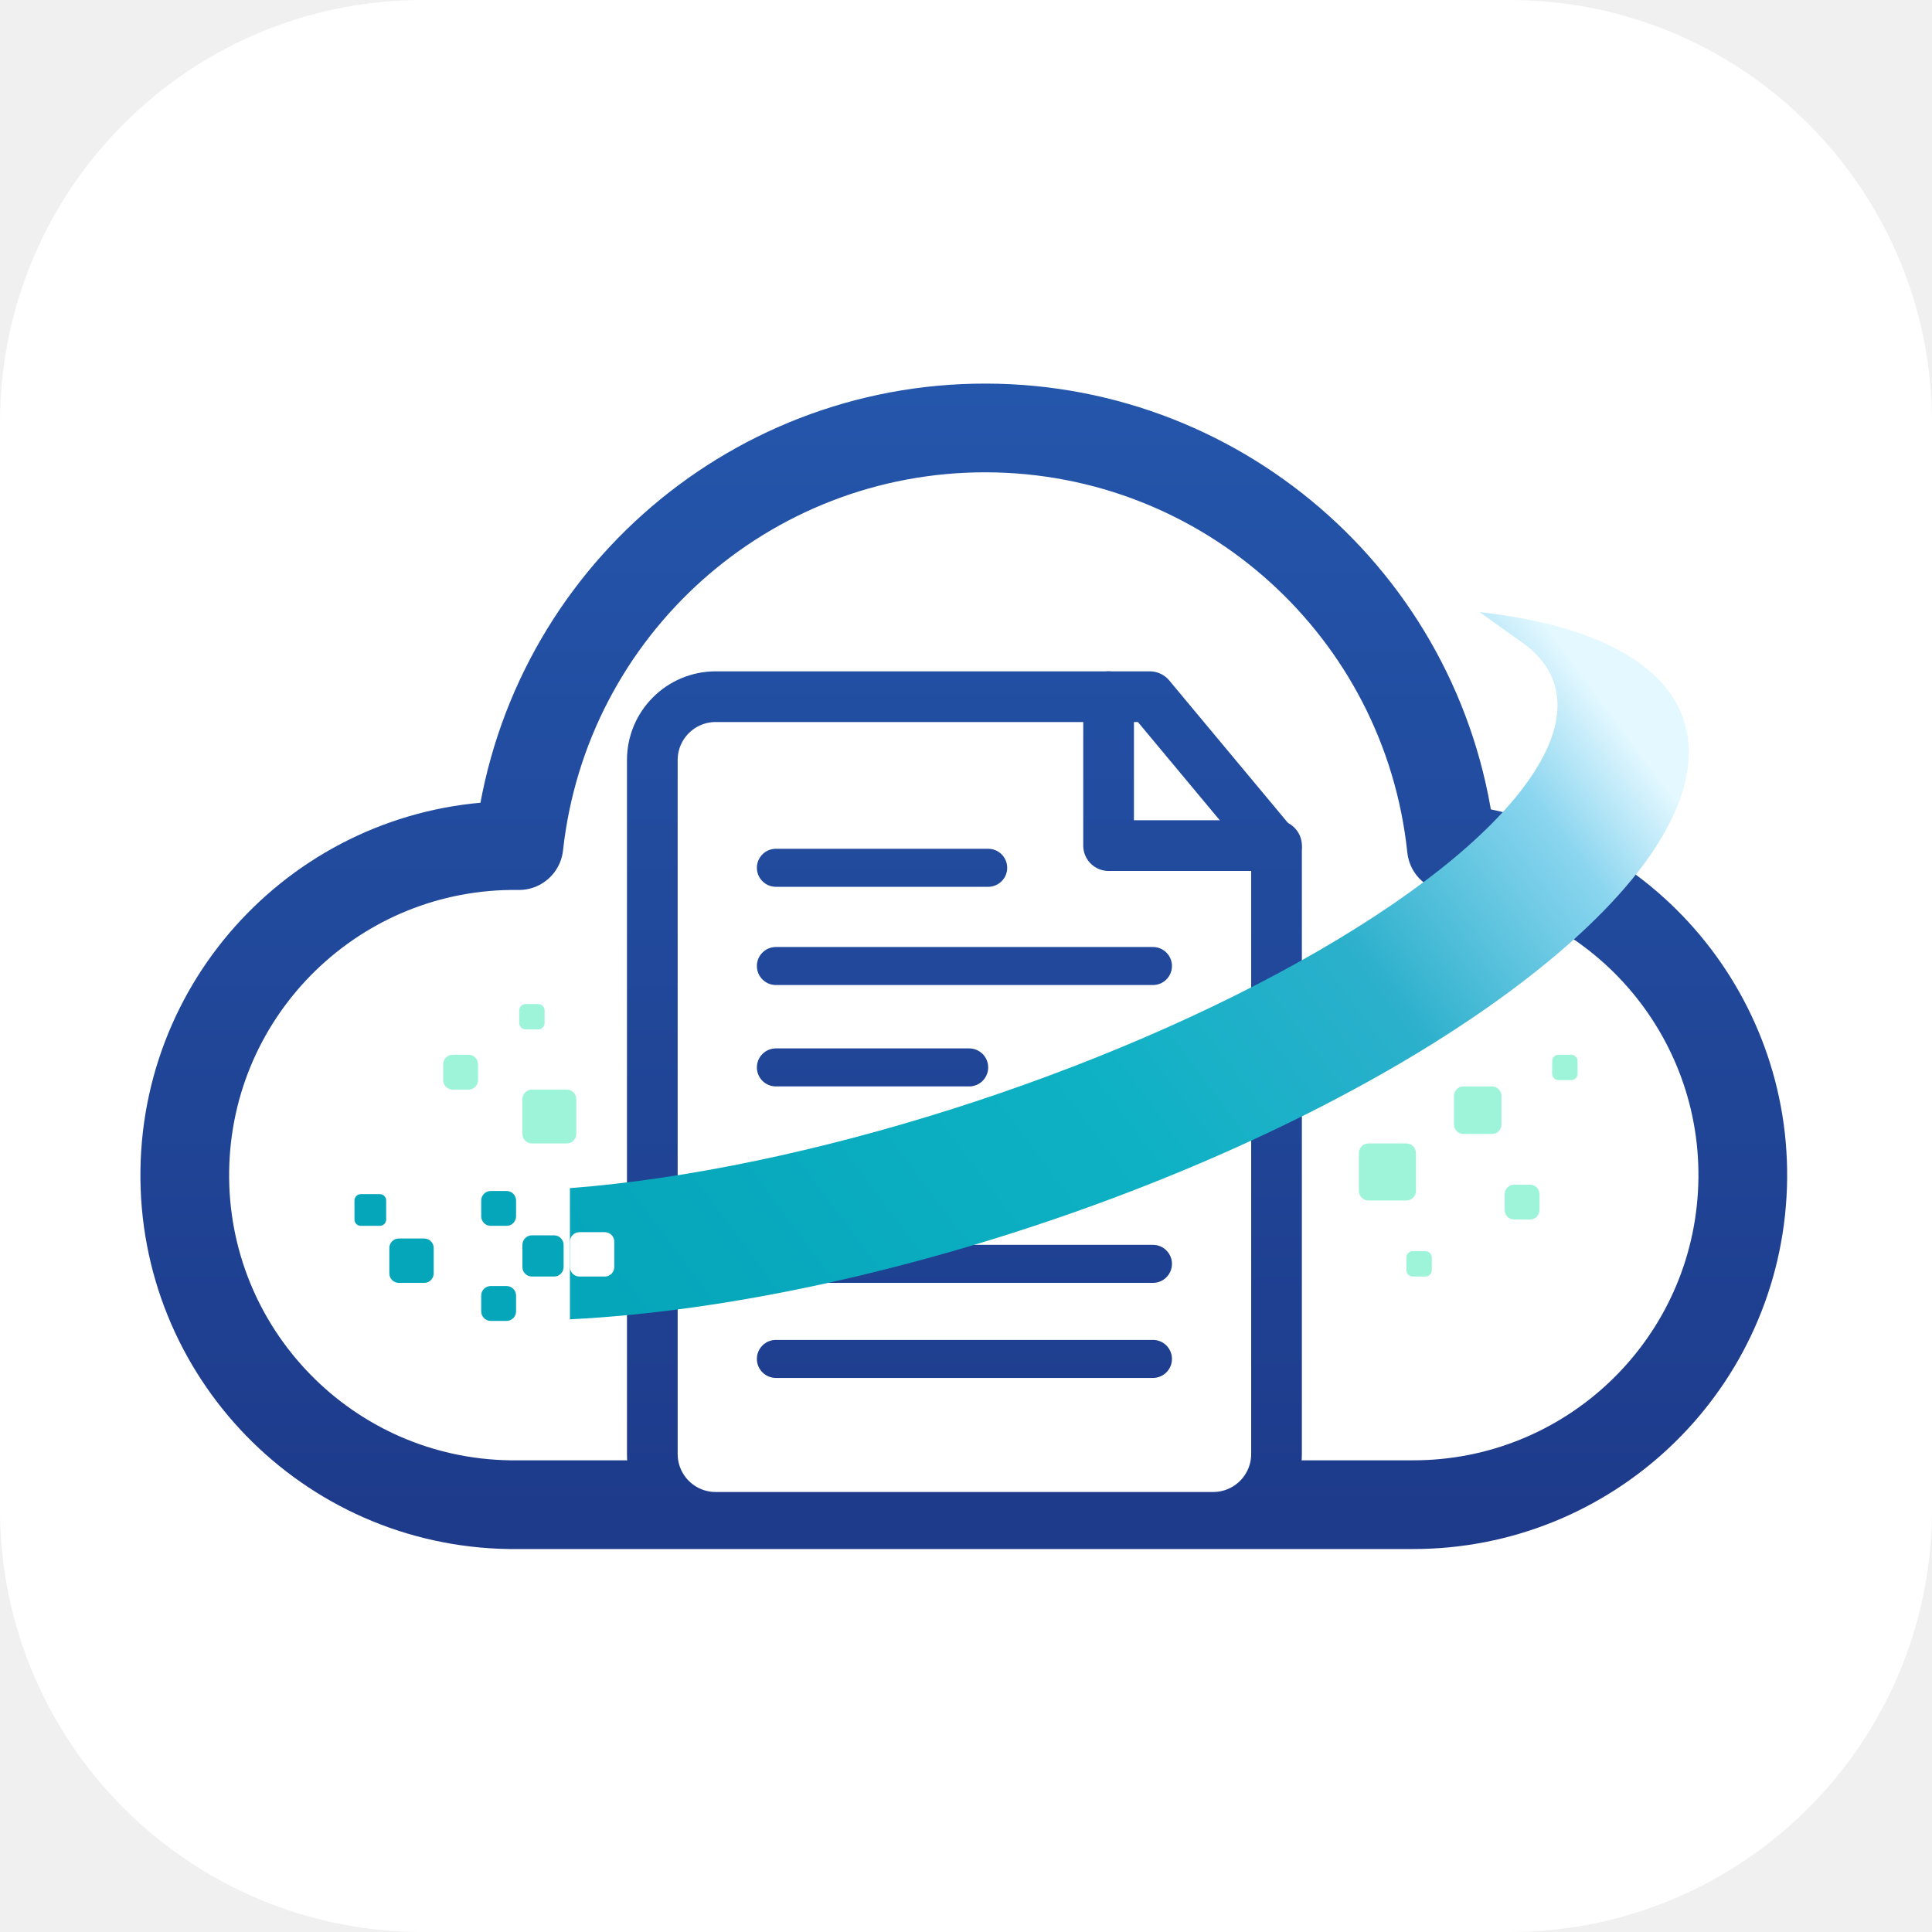
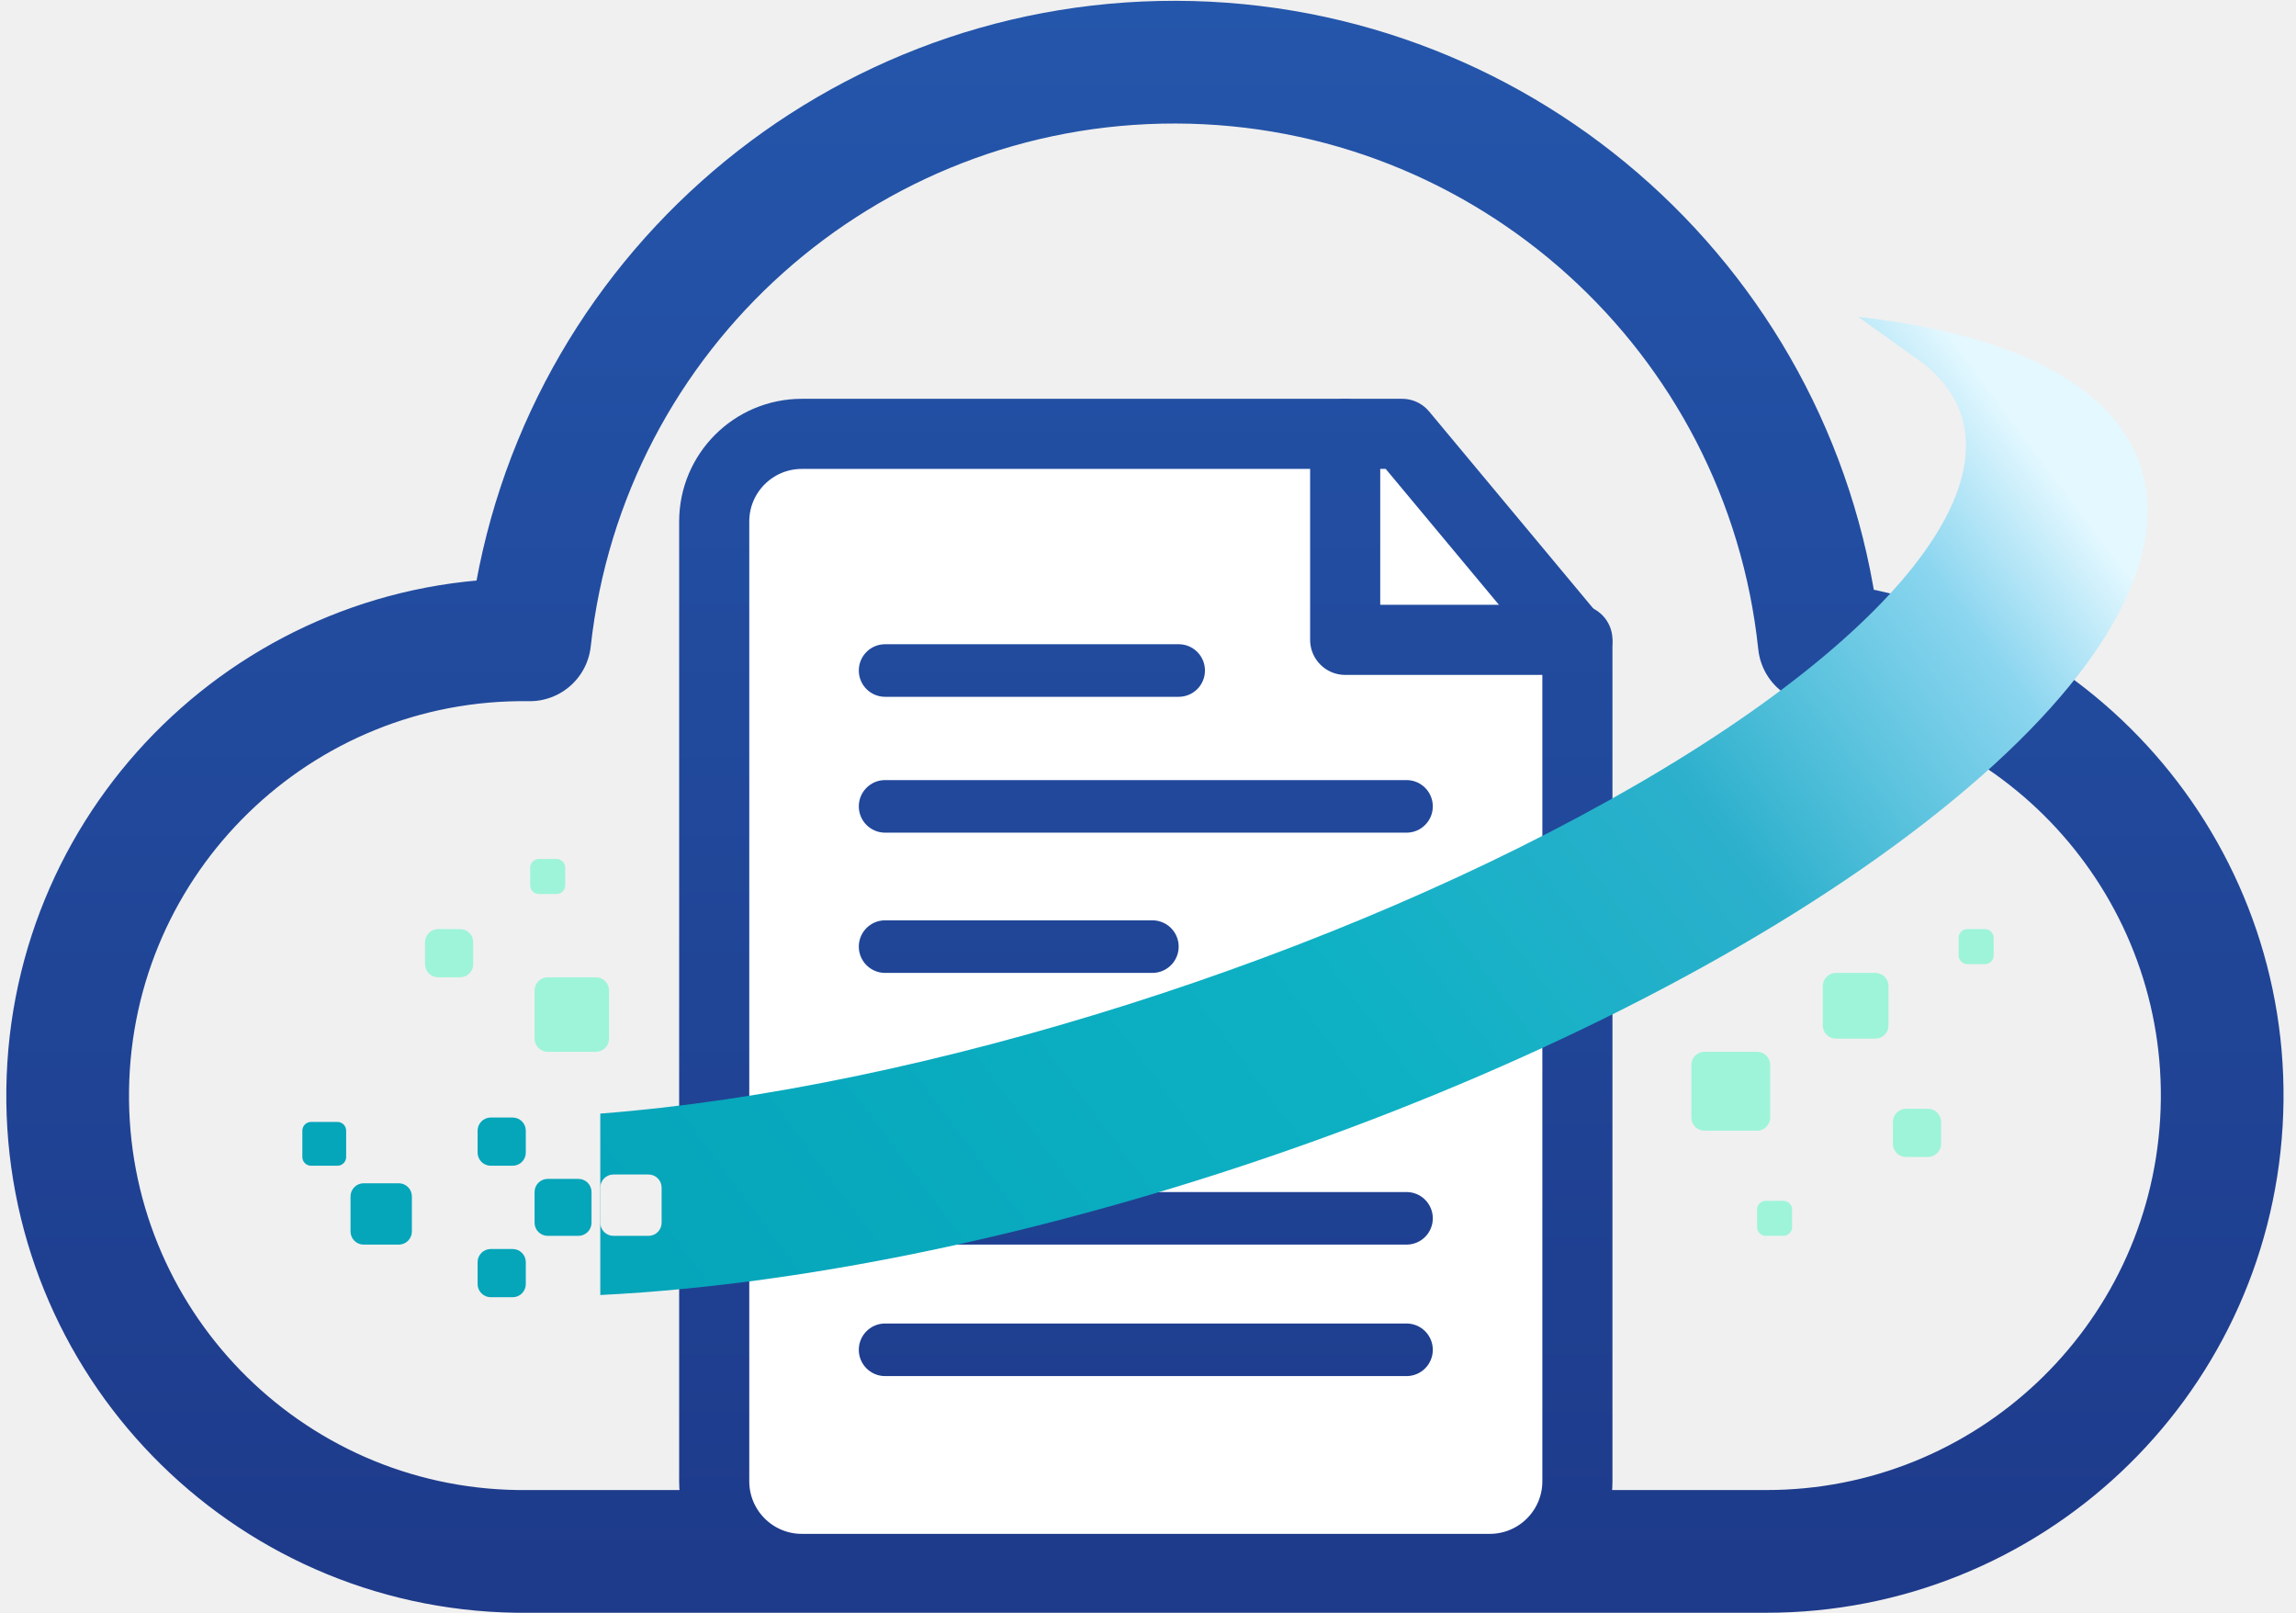
- <svg xmlns="http://www.w3.org/2000/svg" viewBox="0 0 512 512" width="512" height="512" role="img" aria-label="Scandora">
-   <rect width="512" height="512" rx="112" fill="#ffffff" />
-   <g transform="translate(36 101.5) scale(0.8397)">
-     <defs>
-       <linearGradient id="scandoraInk" x1="262" y1="368" x2="262" y2="0" gradientUnits="userSpaceOnUse">
-         <stop offset="0" stop-color="#1E3A8A" />
-         <stop offset="1" stop-color="#2456AB" />
-       </linearGradient>
-       <linearGradient id="scandoraSweep" x1="137" y1="275" x2="430" y2="56" gradientUnits="userSpaceOnUse">
-         <stop offset="0" stop-color="#05A5BA" />
-         <stop offset="0.45" stop-color="#0EB1C4" />
-         <stop offset="0.7" stop-color="#2CB0CC" />
-         <stop offset="0.9" stop-color="#8AD5EF" />
-         <stop offset="1" stop-color="#E4F8FF" />
-       </linearGradient>
-       <mask id="scandoraSweepPixels" maskUnits="userSpaceOnUse" x="0" y="0" width="524" height="368">
-         <rect width="524" height="368" fill="#ffffff" />
-         <rect x="137" y="268" width="14" height="14" rx="3" fill="#000000" />
-       </mask>
-     </defs>
-     <path d="M118 354 L403 354 A104 104 0 0 0 415.2 146.7 A148 148 0 0 0 120.9 146 A104 104 0 1 0 118 354 Z" fill="none" stroke="url(#scandoraInk)" stroke-width="28" stroke-linecap="round" stroke-linejoin="round" />
-     <path d="M183 99 H320 L360 147 V338 A20 20 0 0 1 340 358 H183 A20 20 0 0 1 163 338 V119 A20 20 0 0 1 183 99 Z" fill="#ffffff" stroke="url(#scandoraInk)" stroke-width="16" stroke-linecap="round" stroke-linejoin="round" />
-     <path d="M307 99 V146 H360" fill="none" stroke="url(#scandoraInk)" stroke-width="16" stroke-linecap="round" stroke-linejoin="round" />
-     <g fill="url(#scandoraInk)">
-       <rect x="196" y="147" width="79" height="12" rx="6" />
-       <rect x="196" y="178" width="131" height="12" rx="6" />
-       <rect x="196" y="210" width="73" height="12" rx="6" />
-       <rect x="196" y="272" width="131" height="12" rx="6" />
-       <rect x="196" y="302" width="131" height="12" rx="6" />
-     </g>
-     <path d="M424.1 72.3 A243.1 86.5 -18.48 0 1 137 295.5 L137 254.1 A213 67.6 -18.45 0 0 436.1 80.9 Z" fill="url(#scandoraSweep)" mask="url(#scandoraSweepPixels)" />
-     <g fill="url(#scandoraSweep)">
-       <rect x="122" y="269" width="13" height="13" rx="3" />
-       <rect x="109" y="255" width="11" height="11" rx="3" />
-       <rect x="109" y="285" width="11" height="11" rx="3" />
-       <rect x="80" y="270" width="14" height="14" rx="3" />
-       <rect x="69" y="256" width="10" height="10" rx="2" />
-     </g>
-     <g fill="#9EF4D9">
-       <rect x="122" y="223" width="17" height="17" rx="3" />
-       <rect x="97" y="212" width="11" height="11" rx="3" />
-       <rect x="121" y="196" width="8" height="8" rx="2" />
-       <rect x="386" y="240" width="18" height="18" rx="3" />
-       <rect x="416" y="222" width="15" height="15" rx="3" />
-       <rect x="432" y="253" width="11" height="11" rx="3" />
-       <rect x="447" y="212" width="8" height="8" rx="2" />
-       <rect x="401" y="274" width="8" height="8" rx="2" />
-     </g>
+ <svg xmlns="http://www.w3.org/2000/svg" viewBox="0 0 524 368" width="524" height="368" role="img" aria-label="Scandora">
+   <defs>
+     <linearGradient id="scandoraInk" x1="262" y1="368" x2="262" y2="0" gradientUnits="userSpaceOnUse">
+       <stop offset="0" stop-color="#1E3A8A" />
+       <stop offset="1" stop-color="#2456AB" />
+     </linearGradient>
+     <linearGradient id="scandoraSweep" x1="137" y1="275" x2="430" y2="56" gradientUnits="userSpaceOnUse">
+       <stop offset="0" stop-color="#05A5BA" />
+       <stop offset="0.45" stop-color="#0EB1C4" />
+       <stop offset="0.7" stop-color="#2CB0CC" />
+       <stop offset="0.9" stop-color="#8AD5EF" />
+       <stop offset="1" stop-color="#E4F8FF" />
+     </linearGradient>
+     <mask id="scandoraSweepPixels" maskUnits="userSpaceOnUse" x="0" y="0" width="524" height="368">
+       <rect width="524" height="368" fill="#ffffff" />
+       <rect x="137" y="268" width="14" height="14" rx="3" fill="#000000" />
+     </mask>
+   </defs>
+   <path d="M118 354 L403 354 A104 104 0 0 0 415.2 146.7 A148 148 0 0 0 120.9 146 A104 104 0 1 0 118 354 Z" fill="none" stroke="url(#scandoraInk)" stroke-width="28" stroke-linecap="round" stroke-linejoin="round" />
+   <path d="M183 99 H320 L360 147 V338 A20 20 0 0 1 340 358 H183 A20 20 0 0 1 163 338 V119 A20 20 0 0 1 183 99 Z" fill="#ffffff" stroke="url(#scandoraInk)" stroke-width="16" stroke-linecap="round" stroke-linejoin="round" />
+   <path d="M307 99 V146 H360" fill="none" stroke="url(#scandoraInk)" stroke-width="16" stroke-linecap="round" stroke-linejoin="round" />
+   <g fill="url(#scandoraInk)">
+     <rect x="196" y="147" width="79" height="12" rx="6" />
+     <rect x="196" y="178" width="131" height="12" rx="6" />
+     <rect x="196" y="210" width="73" height="12" rx="6" />
+     <rect x="196" y="272" width="131" height="12" rx="6" />
+     <rect x="196" y="302" width="131" height="12" rx="6" />
+   </g>
+   <path d="M424.1 72.3 A243.1 86.5 -18.48 0 1 137 295.5 L137 254.1 A213 67.6 -18.45 0 0 436.1 80.9 Z" fill="url(#scandoraSweep)" mask="url(#scandoraSweepPixels)" />
+   <g fill="url(#scandoraSweep)">
+     <rect x="122" y="269" width="13" height="13" rx="3" />
+     <rect x="109" y="255" width="11" height="11" rx="3" />
+     <rect x="109" y="285" width="11" height="11" rx="3" />
+     <rect x="80" y="270" width="14" height="14" rx="3" />
+     <rect x="69" y="256" width="10" height="10" rx="2" />
+   </g>
+   <g fill="#9EF4D9">
+     <rect x="122" y="223" width="17" height="17" rx="3" />
+     <rect x="97" y="212" width="11" height="11" rx="3" />
+     <rect x="121" y="196" width="8" height="8" rx="2" />
+     <rect x="386" y="240" width="18" height="18" rx="3" />
+     <rect x="416" y="222" width="15" height="15" rx="3" />
+     <rect x="432" y="253" width="11" height="11" rx="3" />
+     <rect x="447" y="212" width="8" height="8" rx="2" />
+     <rect x="401" y="274" width="8" height="8" rx="2" />
  </g>
</svg>
